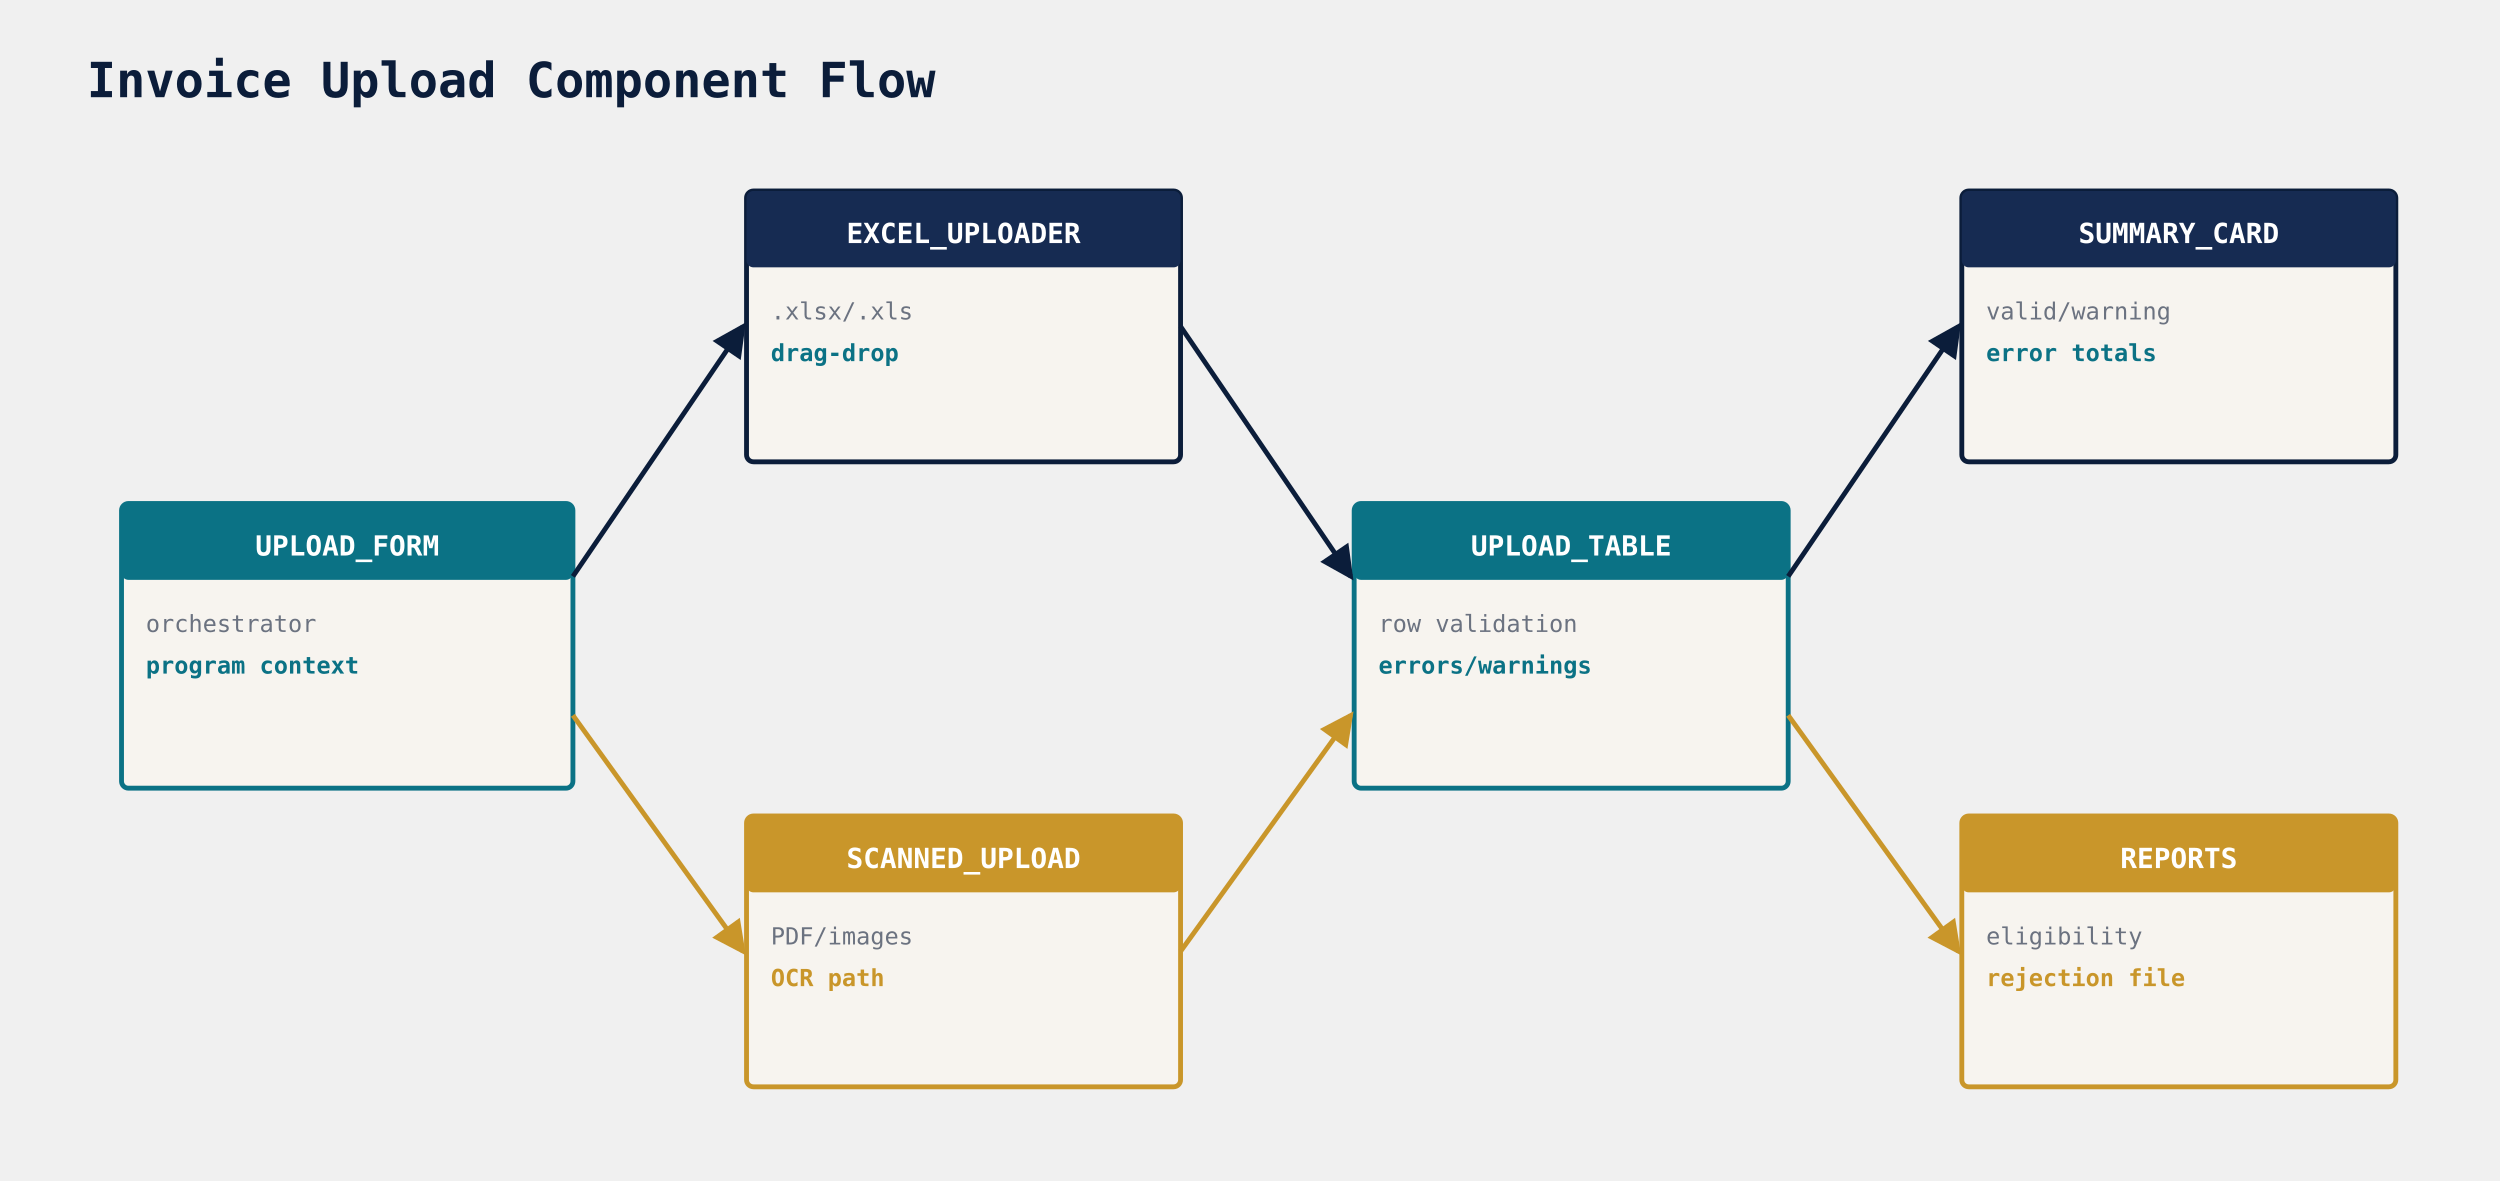
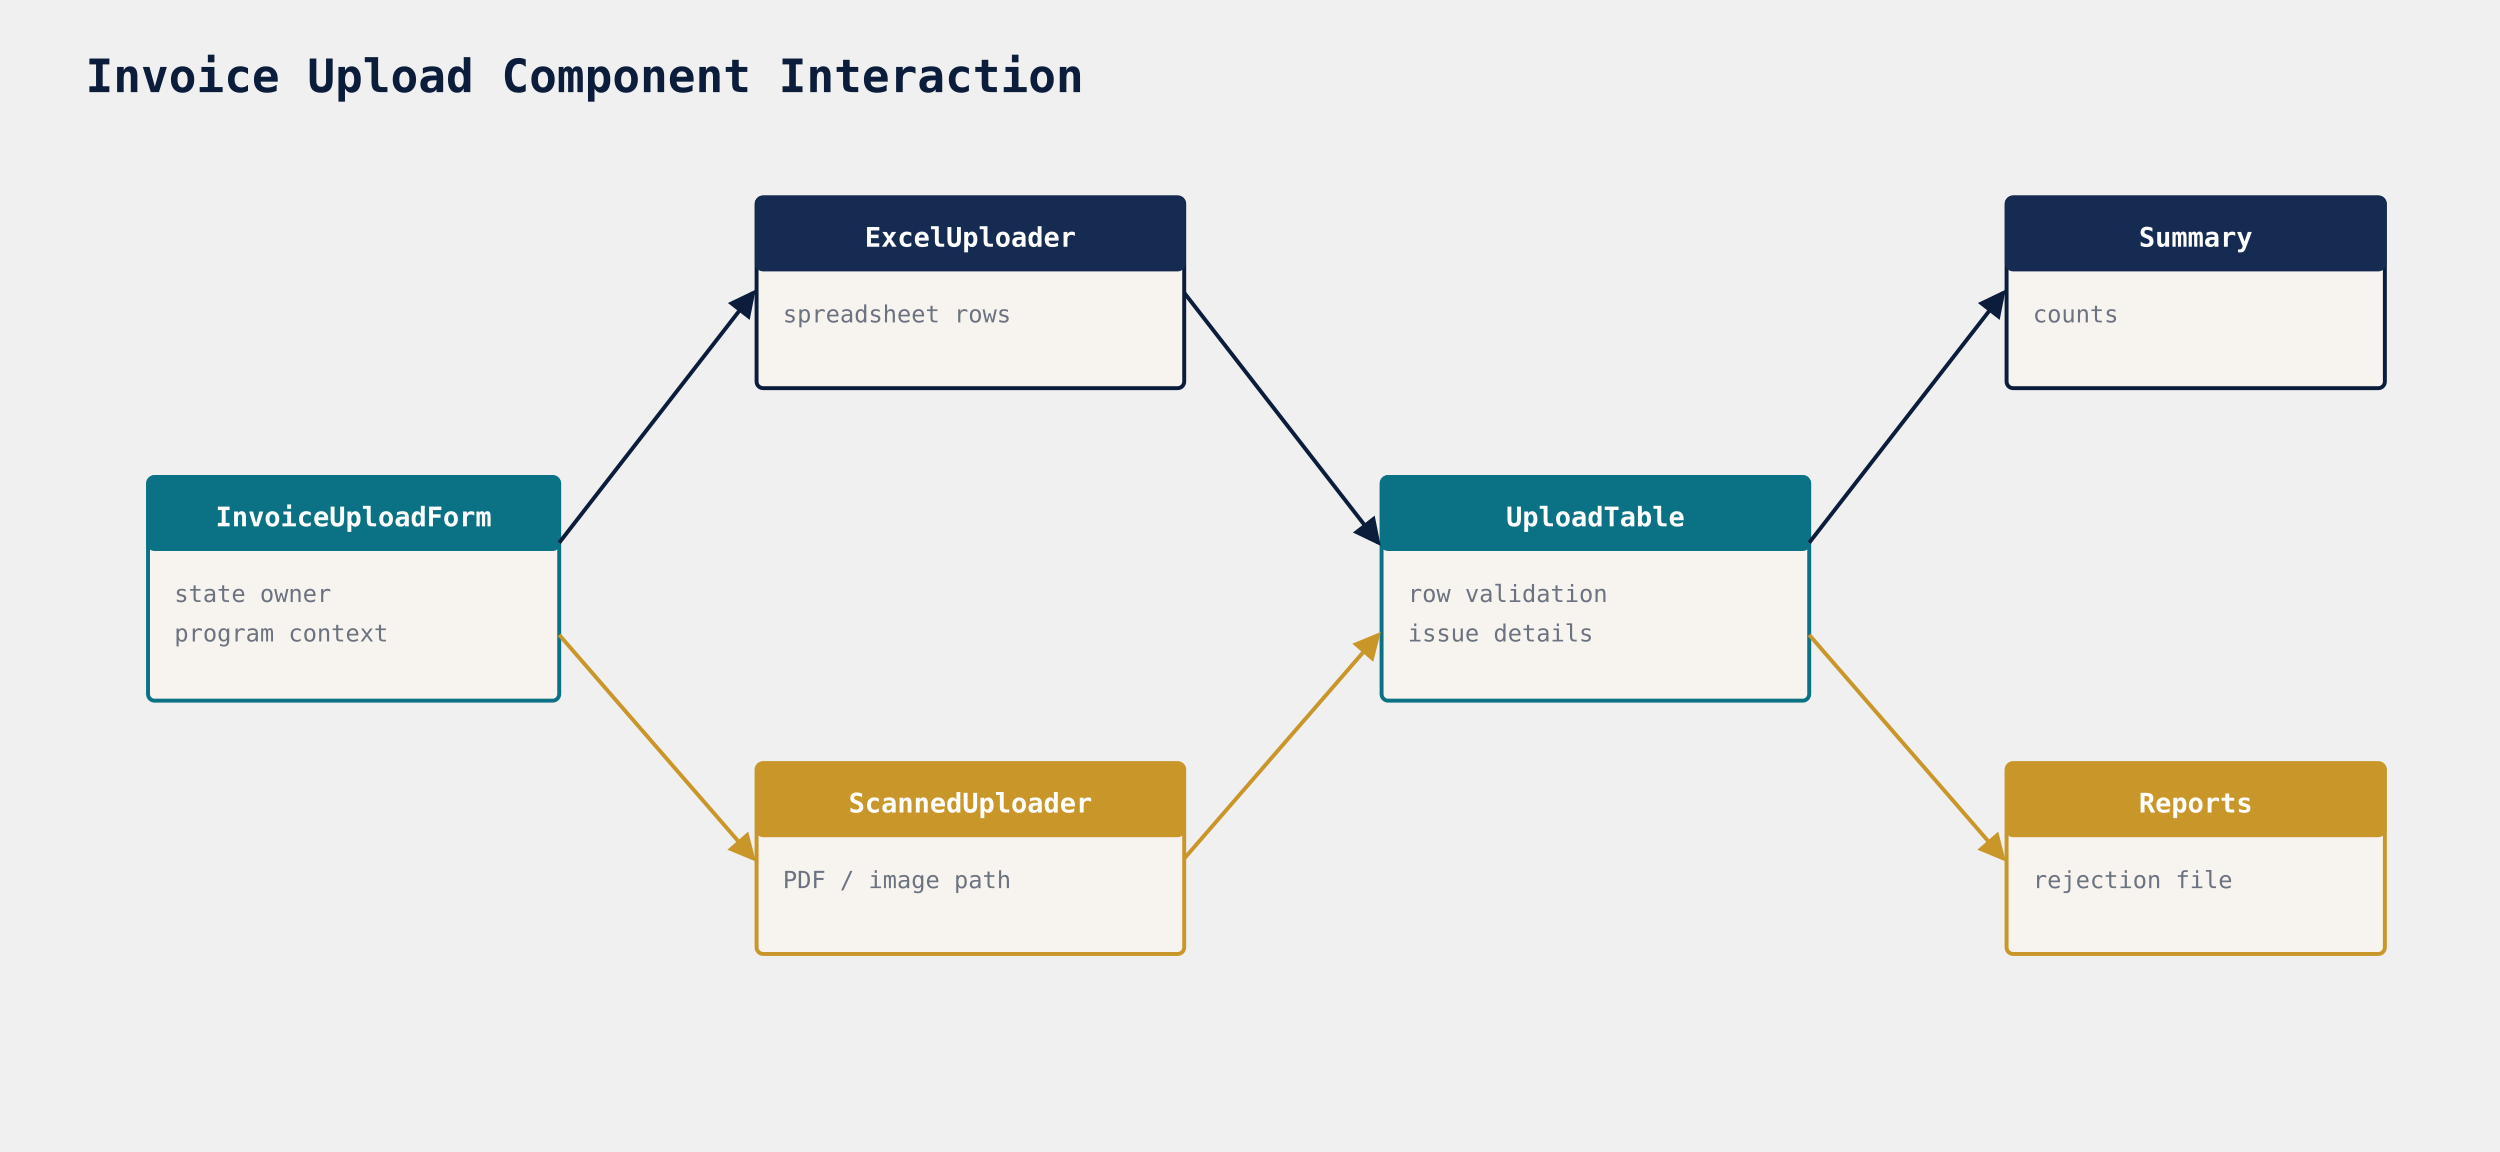
- <svg xmlns="http://www.w3.org/2000/svg" viewBox="0 0 720 340" style="width:100%; height:auto;">
+ <svg xmlns="http://www.w3.org/2000/svg" viewBox="0 0 760 350" style="width:100%; height:auto;">
  <defs>
    <marker id="arrow_navy" markerWidth="7" markerHeight="7" refX="6" refY="3.5" orient="auto">
      <path d="M0,0 L7,3.5 L0,7 Z" fill="#0B1D3A" />
    </marker>
-     <marker id="arrow_green" markerWidth="7" markerHeight="7" refX="6" refY="3.5" orient="auto">
-       <path d="M0,0 L7,3.5 L0,7 Z" fill="#166534" />
+     <marker id="arrow_teal" markerWidth="7" markerHeight="7" refX="6" refY="3.5" orient="auto">
+       <path d="M0,0 L7,3.5 L0,7 Z" fill="#0B7285" />
    </marker>
    <marker id="arrow_gold" markerWidth="7" markerHeight="7" refX="6" refY="3.5" orient="auto">
      <path d="M0,0 L7,3.5 L0,7 Z" fill="#C9962A" />
    </marker>
+     <marker id="arrow_green" markerWidth="7" markerHeight="7" refX="6" refY="3.5" orient="auto">
+       <path d="M0,0 L7,3.5 L0,7 Z" fill="#166534" />
+     </marker>
+     <marker id="arrow_red" markerWidth="7" markerHeight="7" refX="6" refY="3.5" orient="auto">
+       <path d="M0,0 L7,3.5 L0,7 Z" fill="#B91C1C" />
+     </marker>
+     <marker id="arrow_gray" markerWidth="7" markerHeight="7" refX="6" refY="3.5" orient="auto">
+       <path d="M0,0 L7,3.5 L0,7 Z" fill="#6B7280" />
+     </marker>
  </defs>
-   <text x="25" y="28" font-family="JetBrains Mono, monospace" font-size="14" fill="#0B1D3A" font-weight="700">Invoice Upload Component Flow</text>
-   <rect x="35" y="145" width="130" height="82" rx="2" fill="#F7F4EF" stroke="#0B7285" stroke-width="1.4" />
-   <rect x="35" y="145" width="130" height="22" rx="2" fill="#0B7285" />
-   <text x="100.0" y="160" text-anchor="middle" font-family="JetBrains Mono, monospace" font-size="8" fill="white" font-weight="600">UPLOAD_FORM</text>
-   <text x="42" y="182" font-family="JetBrains Mono, monospace" font-size="6.8" fill="#6B7280" font-weight="400">orchestrator</text>
-   <text x="42" y="194" font-family="JetBrains Mono, monospace" font-size="6.8" fill="#0B7285" font-weight="600">program context</text>
-   <rect x="215" y="55" width="125" height="78" rx="2" fill="#F7F4EF" stroke="#0B1D3A" stroke-width="1.4" />
-   <rect x="215" y="55" width="125" height="22" rx="2" fill="#162B52" />
-   <text x="277.5" y="70" text-anchor="middle" font-family="JetBrains Mono, monospace" font-size="8" fill="white" font-weight="600">EXCEL_UPLOADER</text>
-   <text x="222" y="92" font-family="JetBrains Mono, monospace" font-size="6.8" fill="#6B7280" font-weight="400">.xlsx/.xls</text>
-   <text x="222" y="104" font-family="JetBrains Mono, monospace" font-size="6.8" fill="#0B7285" font-weight="600">drag-drop</text>
-   <rect x="215" y="235" width="125" height="78" rx="2" fill="#F7F4EF" stroke="#C9962A" stroke-width="1.4" />
-   <rect x="215" y="235" width="125" height="22" rx="2" fill="#C9962A" />
-   <text x="277.5" y="250" text-anchor="middle" font-family="JetBrains Mono, monospace" font-size="8" fill="white" font-weight="600">SCANNED_UPLOAD</text>
-   <text x="222" y="272" font-family="JetBrains Mono, monospace" font-size="6.8" fill="#6B7280" font-weight="400">PDF/images</text>
-   <text x="222" y="284" font-family="JetBrains Mono, monospace" font-size="6.8" fill="#C9962A" font-weight="600">OCR path</text>
-   <rect x="390" y="145" width="125" height="82" rx="2" fill="#F7F4EF" stroke="#0B7285" stroke-width="1.4" />
-   <rect x="390" y="145" width="125" height="22" rx="2" fill="#0B7285" />
-   <text x="452.5" y="160" text-anchor="middle" font-family="JetBrains Mono, monospace" font-size="8" fill="white" font-weight="600">UPLOAD_TABLE</text>
-   <text x="397" y="182" font-family="JetBrains Mono, monospace" font-size="6.8" fill="#6B7280" font-weight="400">row validation</text>
-   <text x="397" y="194" font-family="JetBrains Mono, monospace" font-size="6.8" fill="#0B7285" font-weight="600">errors/warnings</text>
-   <rect x="565" y="55" width="125" height="78" rx="2" fill="#F7F4EF" stroke="#0B1D3A" stroke-width="1.4" />
-   <rect x="565" y="55" width="125" height="22" rx="2" fill="#162B52" />
-   <text x="627.5" y="70" text-anchor="middle" font-family="JetBrains Mono, monospace" font-size="8" fill="white" font-weight="600">SUMMARY_CARD</text>
-   <text x="572" y="92" font-family="JetBrains Mono, monospace" font-size="6.8" fill="#6B7280" font-weight="400">valid/warning</text>
-   <text x="572" y="104" font-family="JetBrains Mono, monospace" font-size="6.8" fill="#0B7285" font-weight="600">error totals</text>
-   <rect x="565" y="235" width="125" height="78" rx="2" fill="#F7F4EF" stroke="#C9962A" stroke-width="1.4" />
-   <rect x="565" y="235" width="125" height="22" rx="2" fill="#C9962A" />
-   <text x="627.5" y="250" text-anchor="middle" font-family="JetBrains Mono, monospace" font-size="8" fill="white" font-weight="600">REPORTS</text>
-   <text x="572" y="272" font-family="JetBrains Mono, monospace" font-size="6.8" fill="#6B7280" font-weight="400">eligibility</text>
-   <text x="572" y="284" font-family="JetBrains Mono, monospace" font-size="6.8" fill="#C9962A" font-weight="600">rejection file</text>
-   <line x1="165" y1="166" x2="214" y2="94" stroke="#0B1D3A" stroke-width="1.4" marker-end="url(#arrow_navy)" />
-   <line x1="165" y1="206" x2="214" y2="274" stroke="#C9962A" stroke-width="1.4" marker-end="url(#arrow_gold)" />
-   <line x1="340" y1="94" x2="389" y2="166" stroke="#0B1D3A" stroke-width="1.4" marker-end="url(#arrow_navy)" />
-   <line x1="340" y1="274" x2="389" y2="206" stroke="#C9962A" stroke-width="1.4" marker-end="url(#arrow_gold)" />
-   <line x1="515" y1="166" x2="564" y2="94" stroke="#0B1D3A" stroke-width="1.4" marker-end="url(#arrow_navy)" />
-   <line x1="515" y1="206" x2="564" y2="274" stroke="#C9962A" stroke-width="1.4" marker-end="url(#arrow_gold)" />
+   <text x="26" y="28" text-anchor="start" font-family="JetBrains Mono, monospace" font-size="14" fill="#0B1D3A" font-weight="700">Invoice Upload Component Interaction</text>
+   <rect x="45" y="145" width="125" height="68" rx="2" fill="#F7F4EF" stroke="#0B7285" stroke-width="1.2" />
+   <rect x="45" y="145" width="125" height="22" rx="2" fill="#0B7285" stroke="#0B7285" stroke-width="1.0" />
+   <text x="107.5" y="160" text-anchor="middle" font-family="JetBrains Mono, monospace" font-size="8.2" fill="#FFFFFF" font-weight="700">InvoiceUploadForm</text>
+   <text x="53" y="183" text-anchor="start" font-family="JetBrains Mono, monospace" font-size="7.2" fill="#6B7280" font-weight="400">state owner</text>
+   <text x="53" y="195" text-anchor="start" font-family="JetBrains Mono, monospace" font-size="7.2" fill="#6B7280" font-weight="400">program context</text>
+   <rect x="230" y="60" width="130" height="58" rx="2" fill="#F7F4EF" stroke="#0B1D3A" stroke-width="1.2" />
+   <rect x="230" y="60" width="130" height="22" rx="2" fill="#162B52" stroke="#162B52" stroke-width="1.0" />
+   <text x="295.0" y="75" text-anchor="middle" font-family="JetBrains Mono, monospace" font-size="8.2" fill="#FFFFFF" font-weight="700">ExcelUploader</text>
+   <text x="238" y="98" text-anchor="start" font-family="JetBrains Mono, monospace" font-size="7.2" fill="#6B7280" font-weight="400">spreadsheet rows</text>
+   <rect x="230" y="232" width="130" height="58" rx="2" fill="#F7F4EF" stroke="#C9962A" stroke-width="1.2" />
+   <rect x="230" y="232" width="130" height="22" rx="2" fill="#C9962A" stroke="#C9962A" stroke-width="1.0" />
+   <text x="295.0" y="247" text-anchor="middle" font-family="JetBrains Mono, monospace" font-size="8.2" fill="#FFFFFF" font-weight="700">ScannedUploader</text>
+   <text x="238" y="270" text-anchor="start" font-family="JetBrains Mono, monospace" font-size="7.2" fill="#6B7280" font-weight="400">PDF / image path</text>
+   <rect x="420" y="145" width="130" height="68" rx="2" fill="#F7F4EF" stroke="#0B7285" stroke-width="1.2" />
+   <rect x="420" y="145" width="130" height="22" rx="2" fill="#0B7285" stroke="#0B7285" stroke-width="1.0" />
+   <text x="485.0" y="160" text-anchor="middle" font-family="JetBrains Mono, monospace" font-size="8.2" fill="#FFFFFF" font-weight="700">UploadTable</text>
+   <text x="428" y="183" text-anchor="start" font-family="JetBrains Mono, monospace" font-size="7.2" fill="#6B7280" font-weight="400">row validation</text>
+   <text x="428" y="195" text-anchor="start" font-family="JetBrains Mono, monospace" font-size="7.2" fill="#6B7280" font-weight="400">issue details</text>
+   <rect x="610" y="60" width="115" height="58" rx="2" fill="#F7F4EF" stroke="#0B1D3A" stroke-width="1.2" />
+   <rect x="610" y="60" width="115" height="22" rx="2" fill="#162B52" stroke="#162B52" stroke-width="1.0" />
+   <text x="667.5" y="75" text-anchor="middle" font-family="JetBrains Mono, monospace" font-size="8.2" fill="#FFFFFF" font-weight="700">Summary</text>
+   <text x="618" y="98" text-anchor="start" font-family="JetBrains Mono, monospace" font-size="7.2" fill="#6B7280" font-weight="400">counts</text>
+   <rect x="610" y="232" width="115" height="58" rx="2" fill="#F7F4EF" stroke="#C9962A" stroke-width="1.2" />
+   <rect x="610" y="232" width="115" height="22" rx="2" fill="#C9962A" stroke="#C9962A" stroke-width="1.0" />
+   <text x="667.5" y="247" text-anchor="middle" font-family="JetBrains Mono, monospace" font-size="8.2" fill="#FFFFFF" font-weight="700">Reports</text>
+   <text x="618" y="270" text-anchor="start" font-family="JetBrains Mono, monospace" font-size="7.2" fill="#6B7280" font-weight="400">rejection file</text>
+   <line x1="170" y1="165" x2="229" y2="89" stroke="#0B1D3A" stroke-width="1.2" marker-end="url(#arrow_navy)" />
+   <line x1="170" y1="193" x2="229" y2="261" stroke="#C9962A" stroke-width="1.2" marker-end="url(#arrow_gold)" />
+   <line x1="360" y1="89" x2="419" y2="165" stroke="#0B1D3A" stroke-width="1.2" marker-end="url(#arrow_navy)" />
+   <line x1="360" y1="261" x2="419" y2="193" stroke="#C9962A" stroke-width="1.2" marker-end="url(#arrow_gold)" />
+   <line x1="550" y1="165" x2="609" y2="89" stroke="#0B1D3A" stroke-width="1.2" marker-end="url(#arrow_navy)" />
+   <line x1="550" y1="193" x2="609" y2="261" stroke="#C9962A" stroke-width="1.2" marker-end="url(#arrow_gold)" />
</svg>
